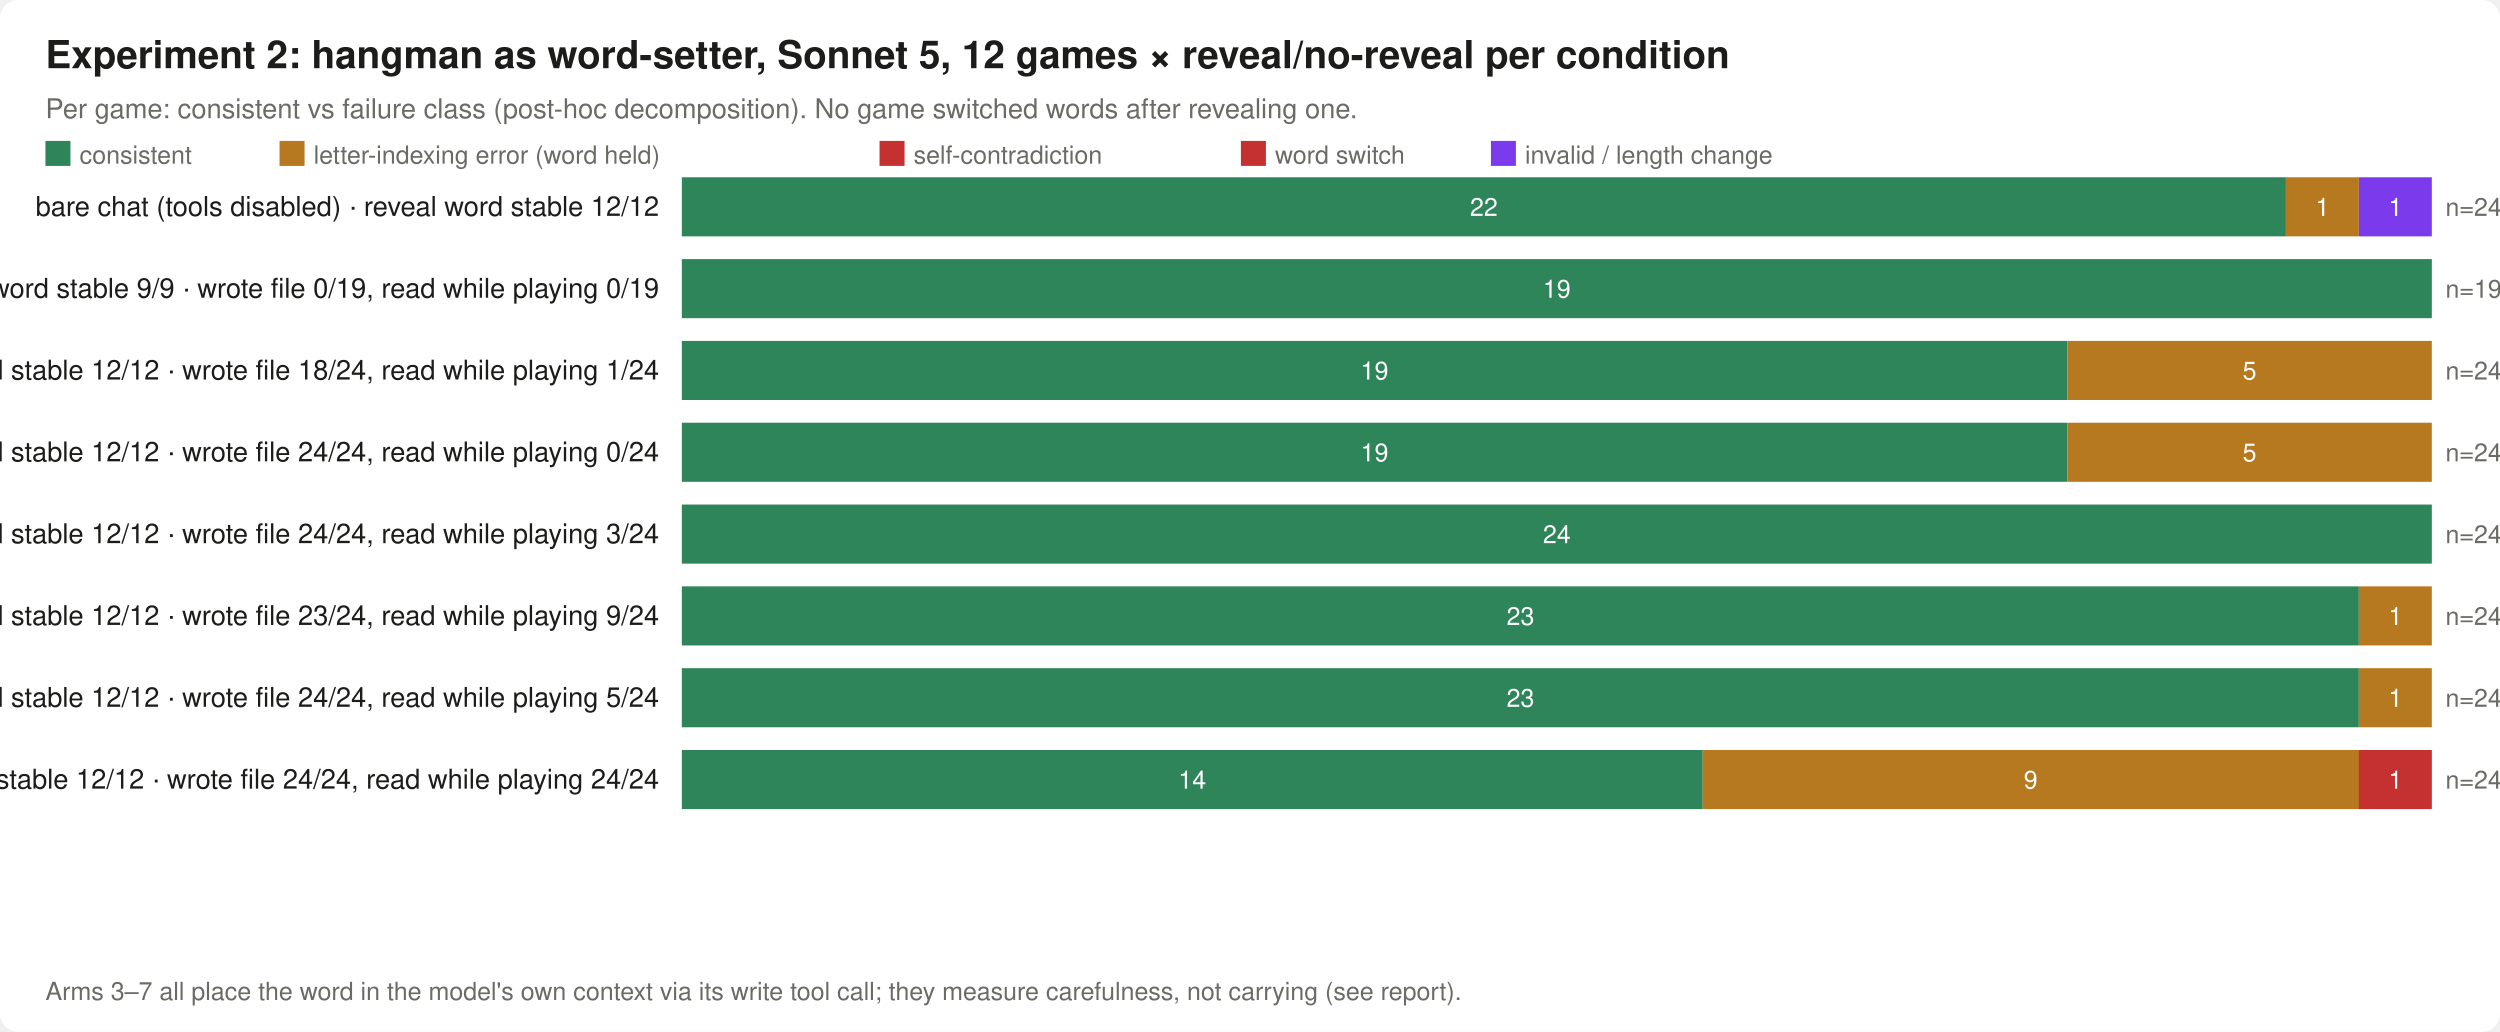
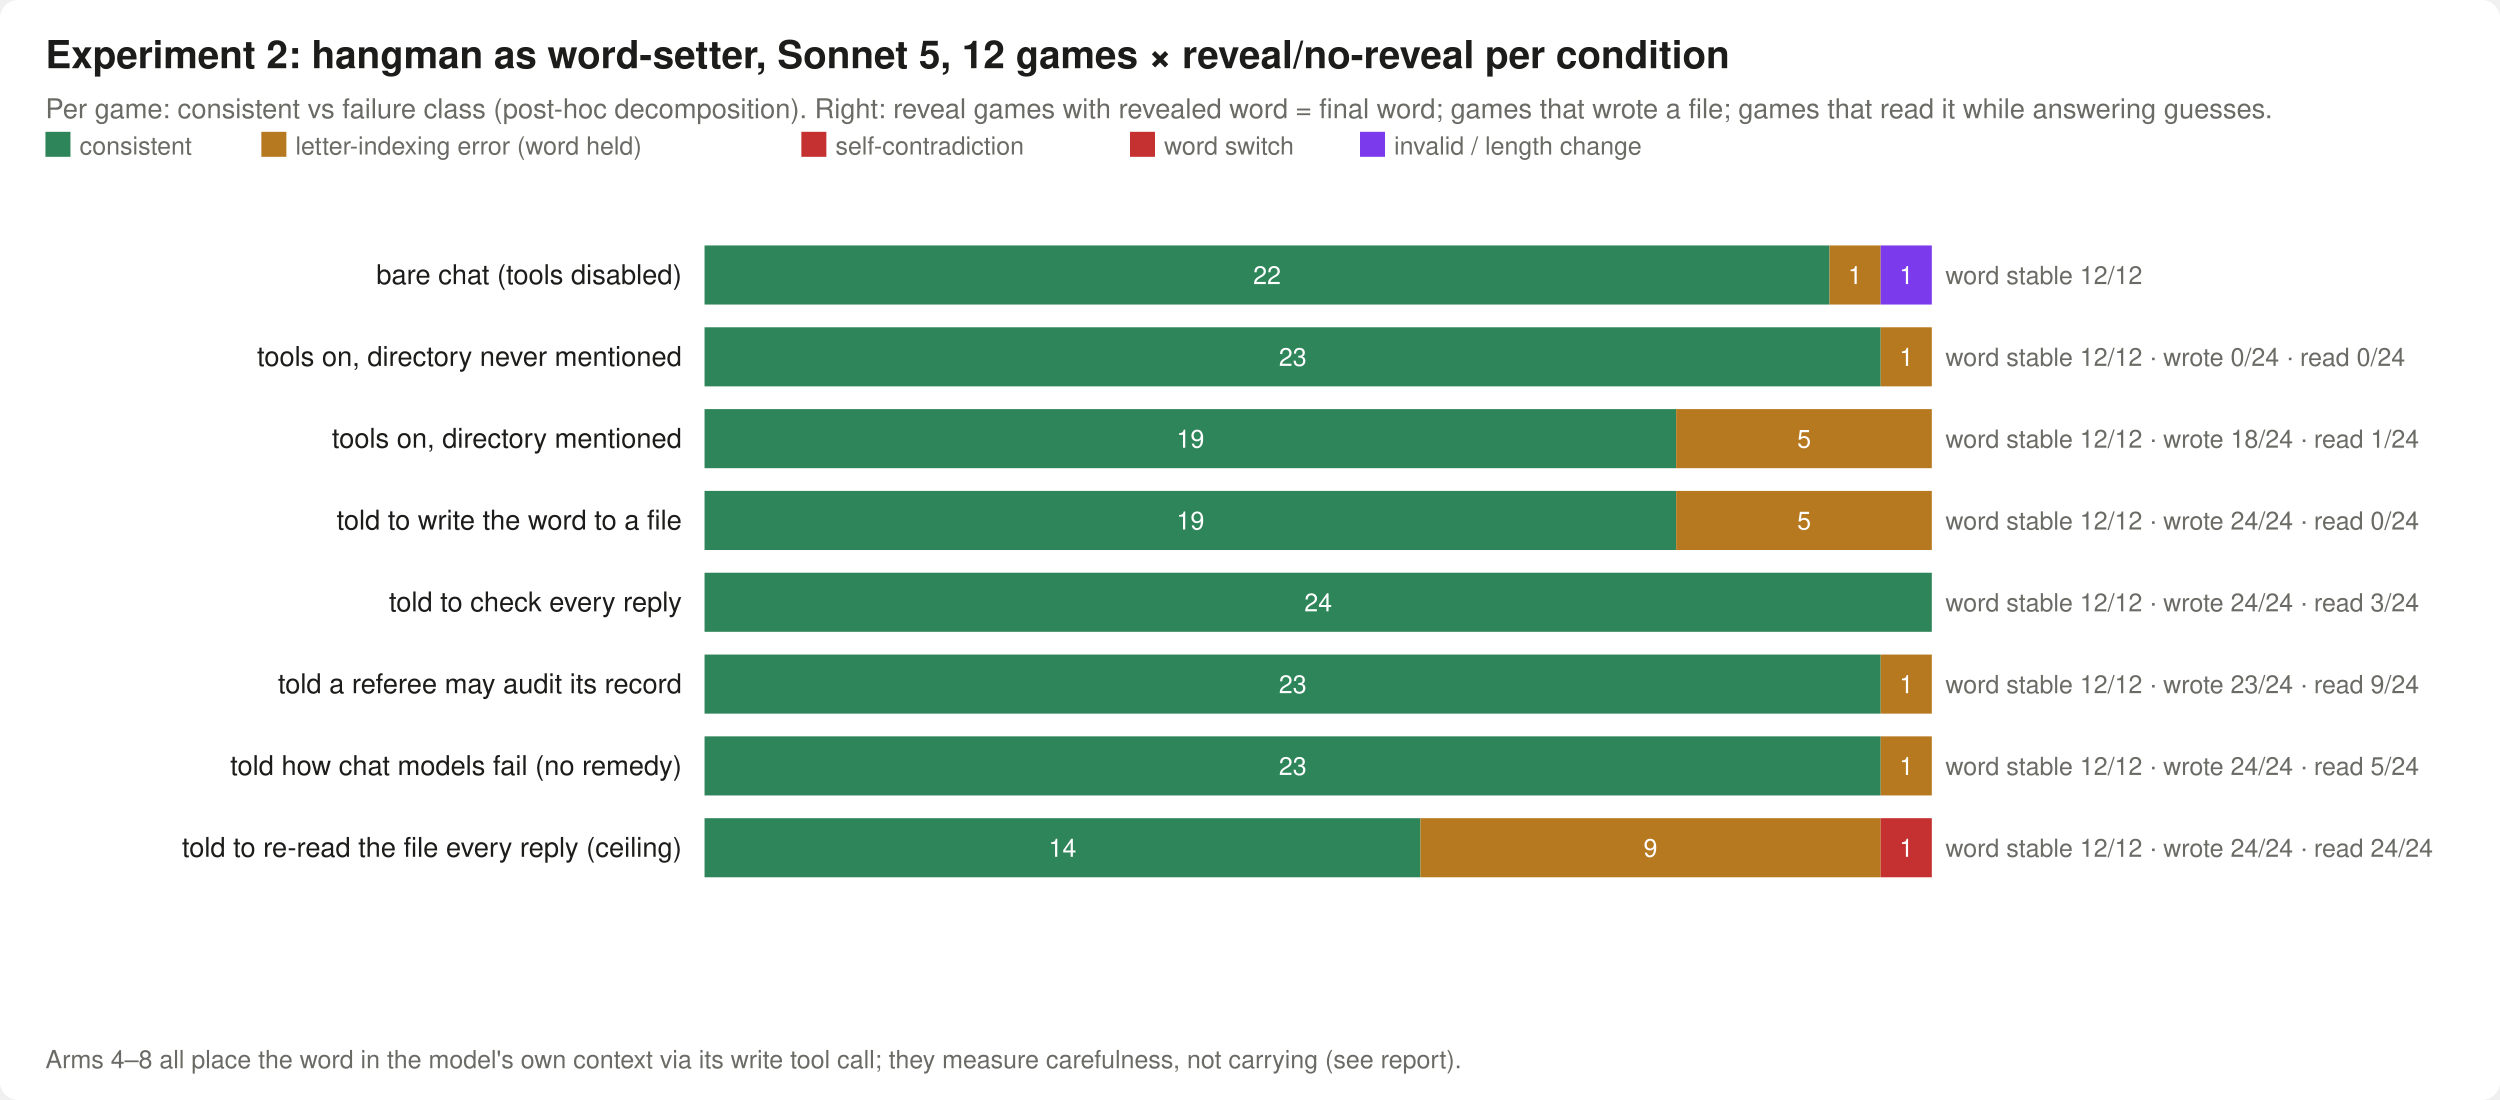
- <svg xmlns="http://www.w3.org/2000/svg" viewBox="0 0 1100 454" width="1100" height="454" font-family="-apple-system,Segoe UI,Helvetica,Arial,sans-serif">
-   <rect width="1100" height="454" fill="#ffffff" rx="8" />
+ <svg xmlns="http://www.w3.org/2000/svg" viewBox="0 0 1100 484" width="1100" height="484" font-family="-apple-system,Segoe UI,Helvetica,Arial,sans-serif">
+   <rect width="1100" height="484" fill="#ffffff" rx="8" />
  <text x="20" y="30" font-size="17" font-weight="700" fill="#1c1c1a">Experiment 2: hangman as word-setter, Sonnet 5, 12 games × reveal/no-reveal per condition</text>
-   <text x="20" y="52" font-size="12" fill="#6b6b66">Per game: consistent vs failure class (post-hoc decomposition). No game switched words after revealing one.</text>
-   <rect x="20" y="62" width="11" height="11" fill="#2f855a" />
-   <text x="35" y="72" font-size="11" fill="#6b6b66">consistent</text>
-   <rect x="123" y="62" width="11" height="11" fill="#b7791f" />
-   <text x="138" y="72" font-size="11" fill="#6b6b66">letter-indexing error (word held)</text>
-   <rect x="387" y="62" width="11" height="11" fill="#c53030" />
-   <text x="402" y="72" font-size="11" fill="#6b6b66">self-contradiction</text>
-   <rect x="546" y="62" width="11" height="11" fill="#c53030" />
-   <text x="561" y="72" font-size="11" fill="#6b6b66">word switch</text>
-   <rect x="656" y="62" width="11" height="11" fill="#7c3aed" />
-   <text x="671" y="72" font-size="11" fill="#6b6b66">invalid / length change</text>
-   <text x="290" y="95" font-size="12" text-anchor="end" fill="#1c1c1a">bare chat (tools disabled)  · reveal word stable 12/12</text>
-   <rect x="300.0" y="78" width="705.8" height="26" fill="#2f855a" />
-   <text x="652.9" y="95" font-size="11" text-anchor="middle" fill="#fff">22</text>
-   <rect x="1005.8" y="78" width="32.1" height="26" fill="#b7791f" />
-   <text x="1021.9" y="95" font-size="11" text-anchor="middle" fill="#fff">1</text>
-   <rect x="1037.9" y="78" width="32.1" height="26" fill="#7c3aed" />
-   <text x="1054.0" y="95" font-size="11" text-anchor="middle" fill="#fff">1</text>
-   <text x="1076" y="95" font-size="11" fill="#6b6b66">n=24</text>
-   <text x="290" y="131" font-size="12" text-anchor="end" fill="#1c1c1a">tools on, directory never mentioned  · reveal word stable 9/9  · wrote file 0/19, read while playing 0/19</text>
-   <rect x="300.0" y="114" width="770.0" height="26" fill="#2f855a" />
-   <text x="685.0" y="131" font-size="11" text-anchor="middle" fill="#fff">19</text>
-   <text x="1076" y="131" font-size="11" fill="#6b6b66">n=19</text>
-   <text x="290" y="167" font-size="12" text-anchor="end" fill="#1c1c1a">tools on, directory mentioned  · reveal word stable 12/12  · wrote file 18/24, read while playing 1/24</text>
-   <rect x="300.0" y="150" width="609.6" height="26" fill="#2f855a" />
-   <text x="604.8" y="167" font-size="11" text-anchor="middle" fill="#fff">19</text>
-   <rect x="909.6" y="150" width="160.4" height="26" fill="#b7791f" />
-   <text x="989.8" y="167" font-size="11" text-anchor="middle" fill="#fff">5</text>
-   <text x="1076" y="167" font-size="11" fill="#6b6b66">n=24</text>
-   <text x="290" y="203" font-size="12" text-anchor="end" fill="#1c1c1a">told to write the word to a file  · reveal word stable 12/12  · wrote file 24/24, read while playing 0/24</text>
-   <rect x="300.0" y="186" width="609.6" height="26" fill="#2f855a" />
-   <text x="604.8" y="203" font-size="11" text-anchor="middle" fill="#fff">19</text>
-   <rect x="909.6" y="186" width="160.4" height="26" fill="#b7791f" />
-   <text x="989.8" y="203" font-size="11" text-anchor="middle" fill="#fff">5</text>
-   <text x="1076" y="203" font-size="11" fill="#6b6b66">n=24</text>
-   <text x="290" y="239" font-size="12" text-anchor="end" fill="#1c1c1a">told to check every reply  · reveal word stable 12/12  · wrote file 24/24, read while playing 3/24</text>
-   <rect x="300.0" y="222" width="770.0" height="26" fill="#2f855a" />
-   <text x="685.0" y="239" font-size="11" text-anchor="middle" fill="#fff">24</text>
-   <text x="1076" y="239" font-size="11" fill="#6b6b66">n=24</text>
-   <text x="290" y="275" font-size="12" text-anchor="end" fill="#1c1c1a">told a referee may audit its record  · reveal word stable 12/12  · wrote file 23/24, read while playing 9/24</text>
-   <rect x="300.0" y="258" width="737.9" height="26" fill="#2f855a" />
-   <text x="669.0" y="275" font-size="11" text-anchor="middle" fill="#fff">23</text>
-   <rect x="1037.9" y="258" width="32.1" height="26" fill="#b7791f" />
-   <text x="1054.0" y="275" font-size="11" text-anchor="middle" fill="#fff">1</text>
-   <text x="1076" y="275" font-size="11" fill="#6b6b66">n=24</text>
-   <text x="290" y="311" font-size="12" text-anchor="end" fill="#1c1c1a">told how chat models fail (no remedy)  · reveal word stable 12/12  · wrote file 24/24, read while playing 5/24</text>
-   <rect x="300.0" y="294" width="737.9" height="26" fill="#2f855a" />
-   <text x="669.0" y="311" font-size="11" text-anchor="middle" fill="#fff">23</text>
-   <rect x="1037.9" y="294" width="32.1" height="26" fill="#b7791f" />
-   <text x="1054.0" y="311" font-size="11" text-anchor="middle" fill="#fff">1</text>
-   <text x="1076" y="311" font-size="11" fill="#6b6b66">n=24</text>
-   <text x="290" y="347" font-size="12" text-anchor="end" fill="#1c1c1a">told to re-read the file every reply (ceiling)  · reveal word stable 12/12  · wrote file 24/24, read while playing 24/24</text>
-   <rect x="300.0" y="330" width="449.2" height="26" fill="#2f855a" />
-   <text x="524.6" y="347" font-size="11" text-anchor="middle" fill="#fff">14</text>
-   <rect x="749.2" y="330" width="288.8" height="26" fill="#b7791f" />
-   <text x="893.5" y="347" font-size="11" text-anchor="middle" fill="#fff">9</text>
-   <rect x="1037.9" y="330" width="32.1" height="26" fill="#c53030" />
-   <text x="1054.0" y="347" font-size="11" text-anchor="middle" fill="#fff">1</text>
-   <text x="1076" y="347" font-size="11" fill="#6b6b66">n=24</text>
-   <text x="20" y="440" font-size="11" fill="#6b6b66">Arms 3–7 all place the word in the model's own context via its write tool call; they measure carefulness, not carrying (see report).</text>
+   <text x="20" y="52" font-size="12" fill="#6b6b66">Per game: consistent vs failure class (post-hoc decomposition). Right: reveal games with revealed word = final word; games that wrote a file; games that read it while answering guesses.</text>
+   <rect x="20" y="58" width="11" height="11" fill="#2f855a" />
+   <text x="35" y="68" font-size="11" fill="#6b6b66">consistent</text>
+   <rect x="115.0" y="58" width="11" height="11" fill="#b7791f" />
+   <text x="130.0" y="68" font-size="11" fill="#6b6b66">letter-indexing error (word held)</text>
+   <rect x="352.6" y="58" width="11" height="11" fill="#c53030" />
+   <text x="367.6" y="68" font-size="11" fill="#6b6b66">self-contradiction</text>
+   <rect x="497.2" y="58" width="11" height="11" fill="#c53030" />
+   <text x="512.2" y="68" font-size="11" fill="#6b6b66">word switch</text>
+   <rect x="598.4" y="58" width="11" height="11" fill="#7c3aed" />
+   <text x="613.4" y="68" font-size="11" fill="#6b6b66">invalid / length change</text>
+   <text x="300" y="125" font-size="12" text-anchor="end" fill="#1c1c1a">bare chat (tools disabled)</text>
+   <rect x="310.0" y="108" width="495.0" height="26" fill="#2f855a" />
+   <text x="557.5" y="125" font-size="11" text-anchor="middle" fill="#fff">22</text>
+   <rect x="805.0" y="108" width="22.5" height="26" fill="#b7791f" />
+   <text x="816.2" y="125" font-size="11" text-anchor="middle" fill="#fff">1</text>
+   <rect x="827.5" y="108" width="22.5" height="26" fill="#7c3aed" />
+   <text x="838.8" y="125" font-size="11" text-anchor="middle" fill="#fff">1</text>
+   <text x="856" y="125" font-size="11" fill="#6b6b66">word stable 12/12</text>
+   <text x="300" y="161" font-size="12" text-anchor="end" fill="#1c1c1a">tools on, directory never mentioned</text>
+   <rect x="310.0" y="144" width="517.5" height="26" fill="#2f855a" />
+   <text x="568.8" y="161" font-size="11" text-anchor="middle" fill="#fff">23</text>
+   <rect x="827.5" y="144" width="22.5" height="26" fill="#b7791f" />
+   <text x="838.8" y="161" font-size="11" text-anchor="middle" fill="#fff">1</text>
+   <text x="856" y="161" font-size="11" fill="#6b6b66">word stable 12/12 · wrote 0/24 · read 0/24</text>
+   <text x="300" y="197" font-size="12" text-anchor="end" fill="#1c1c1a">tools on, directory mentioned</text>
+   <rect x="310.0" y="180" width="427.5" height="26" fill="#2f855a" />
+   <text x="523.8" y="197" font-size="11" text-anchor="middle" fill="#fff">19</text>
+   <rect x="737.5" y="180" width="112.5" height="26" fill="#b7791f" />
+   <text x="793.8" y="197" font-size="11" text-anchor="middle" fill="#fff">5</text>
+   <text x="856" y="197" font-size="11" fill="#6b6b66">word stable 12/12 · wrote 18/24 · read 1/24</text>
+   <text x="300" y="233" font-size="12" text-anchor="end" fill="#1c1c1a">told to write the word to a file</text>
+   <rect x="310.0" y="216" width="427.5" height="26" fill="#2f855a" />
+   <text x="523.8" y="233" font-size="11" text-anchor="middle" fill="#fff">19</text>
+   <rect x="737.5" y="216" width="112.5" height="26" fill="#b7791f" />
+   <text x="793.8" y="233" font-size="11" text-anchor="middle" fill="#fff">5</text>
+   <text x="856" y="233" font-size="11" fill="#6b6b66">word stable 12/12 · wrote 24/24 · read 0/24</text>
+   <text x="300" y="269" font-size="12" text-anchor="end" fill="#1c1c1a">told to check every reply</text>
+   <rect x="310.0" y="252" width="540.0" height="26" fill="#2f855a" />
+   <text x="580.0" y="269" font-size="11" text-anchor="middle" fill="#fff">24</text>
+   <text x="856" y="269" font-size="11" fill="#6b6b66">word stable 12/12 · wrote 24/24 · read 3/24</text>
+   <text x="300" y="305" font-size="12" text-anchor="end" fill="#1c1c1a">told a referee may audit its record</text>
+   <rect x="310.0" y="288" width="517.5" height="26" fill="#2f855a" />
+   <text x="568.8" y="305" font-size="11" text-anchor="middle" fill="#fff">23</text>
+   <rect x="827.5" y="288" width="22.5" height="26" fill="#b7791f" />
+   <text x="838.8" y="305" font-size="11" text-anchor="middle" fill="#fff">1</text>
+   <text x="856" y="305" font-size="11" fill="#6b6b66">word stable 12/12 · wrote 23/24 · read 9/24</text>
+   <text x="300" y="341" font-size="12" text-anchor="end" fill="#1c1c1a">told how chat models fail (no remedy)</text>
+   <rect x="310.0" y="324" width="517.5" height="26" fill="#2f855a" />
+   <text x="568.8" y="341" font-size="11" text-anchor="middle" fill="#fff">23</text>
+   <rect x="827.5" y="324" width="22.5" height="26" fill="#b7791f" />
+   <text x="838.8" y="341" font-size="11" text-anchor="middle" fill="#fff">1</text>
+   <text x="856" y="341" font-size="11" fill="#6b6b66">word stable 12/12 · wrote 24/24 · read 5/24</text>
+   <text x="300" y="377" font-size="12" text-anchor="end" fill="#1c1c1a">told to re-read the file every reply (ceiling)</text>
+   <rect x="310.0" y="360" width="315.0" height="26" fill="#2f855a" />
+   <text x="467.5" y="377" font-size="11" text-anchor="middle" fill="#fff">14</text>
+   <rect x="625.0" y="360" width="202.5" height="26" fill="#b7791f" />
+   <text x="726.2" y="377" font-size="11" text-anchor="middle" fill="#fff">9</text>
+   <rect x="827.5" y="360" width="22.5" height="26" fill="#c53030" />
+   <text x="838.8" y="377" font-size="11" text-anchor="middle" fill="#fff">1</text>
+   <text x="856" y="377" font-size="11" fill="#6b6b66">word stable 12/12 · wrote 24/24 · read 24/24</text>
+   <text x="20" y="470" font-size="11" fill="#6b6b66">Arms 4–8 all place the word in the model's own context via its write tool call; they measure carefulness, not carrying (see report).</text>
</svg>
